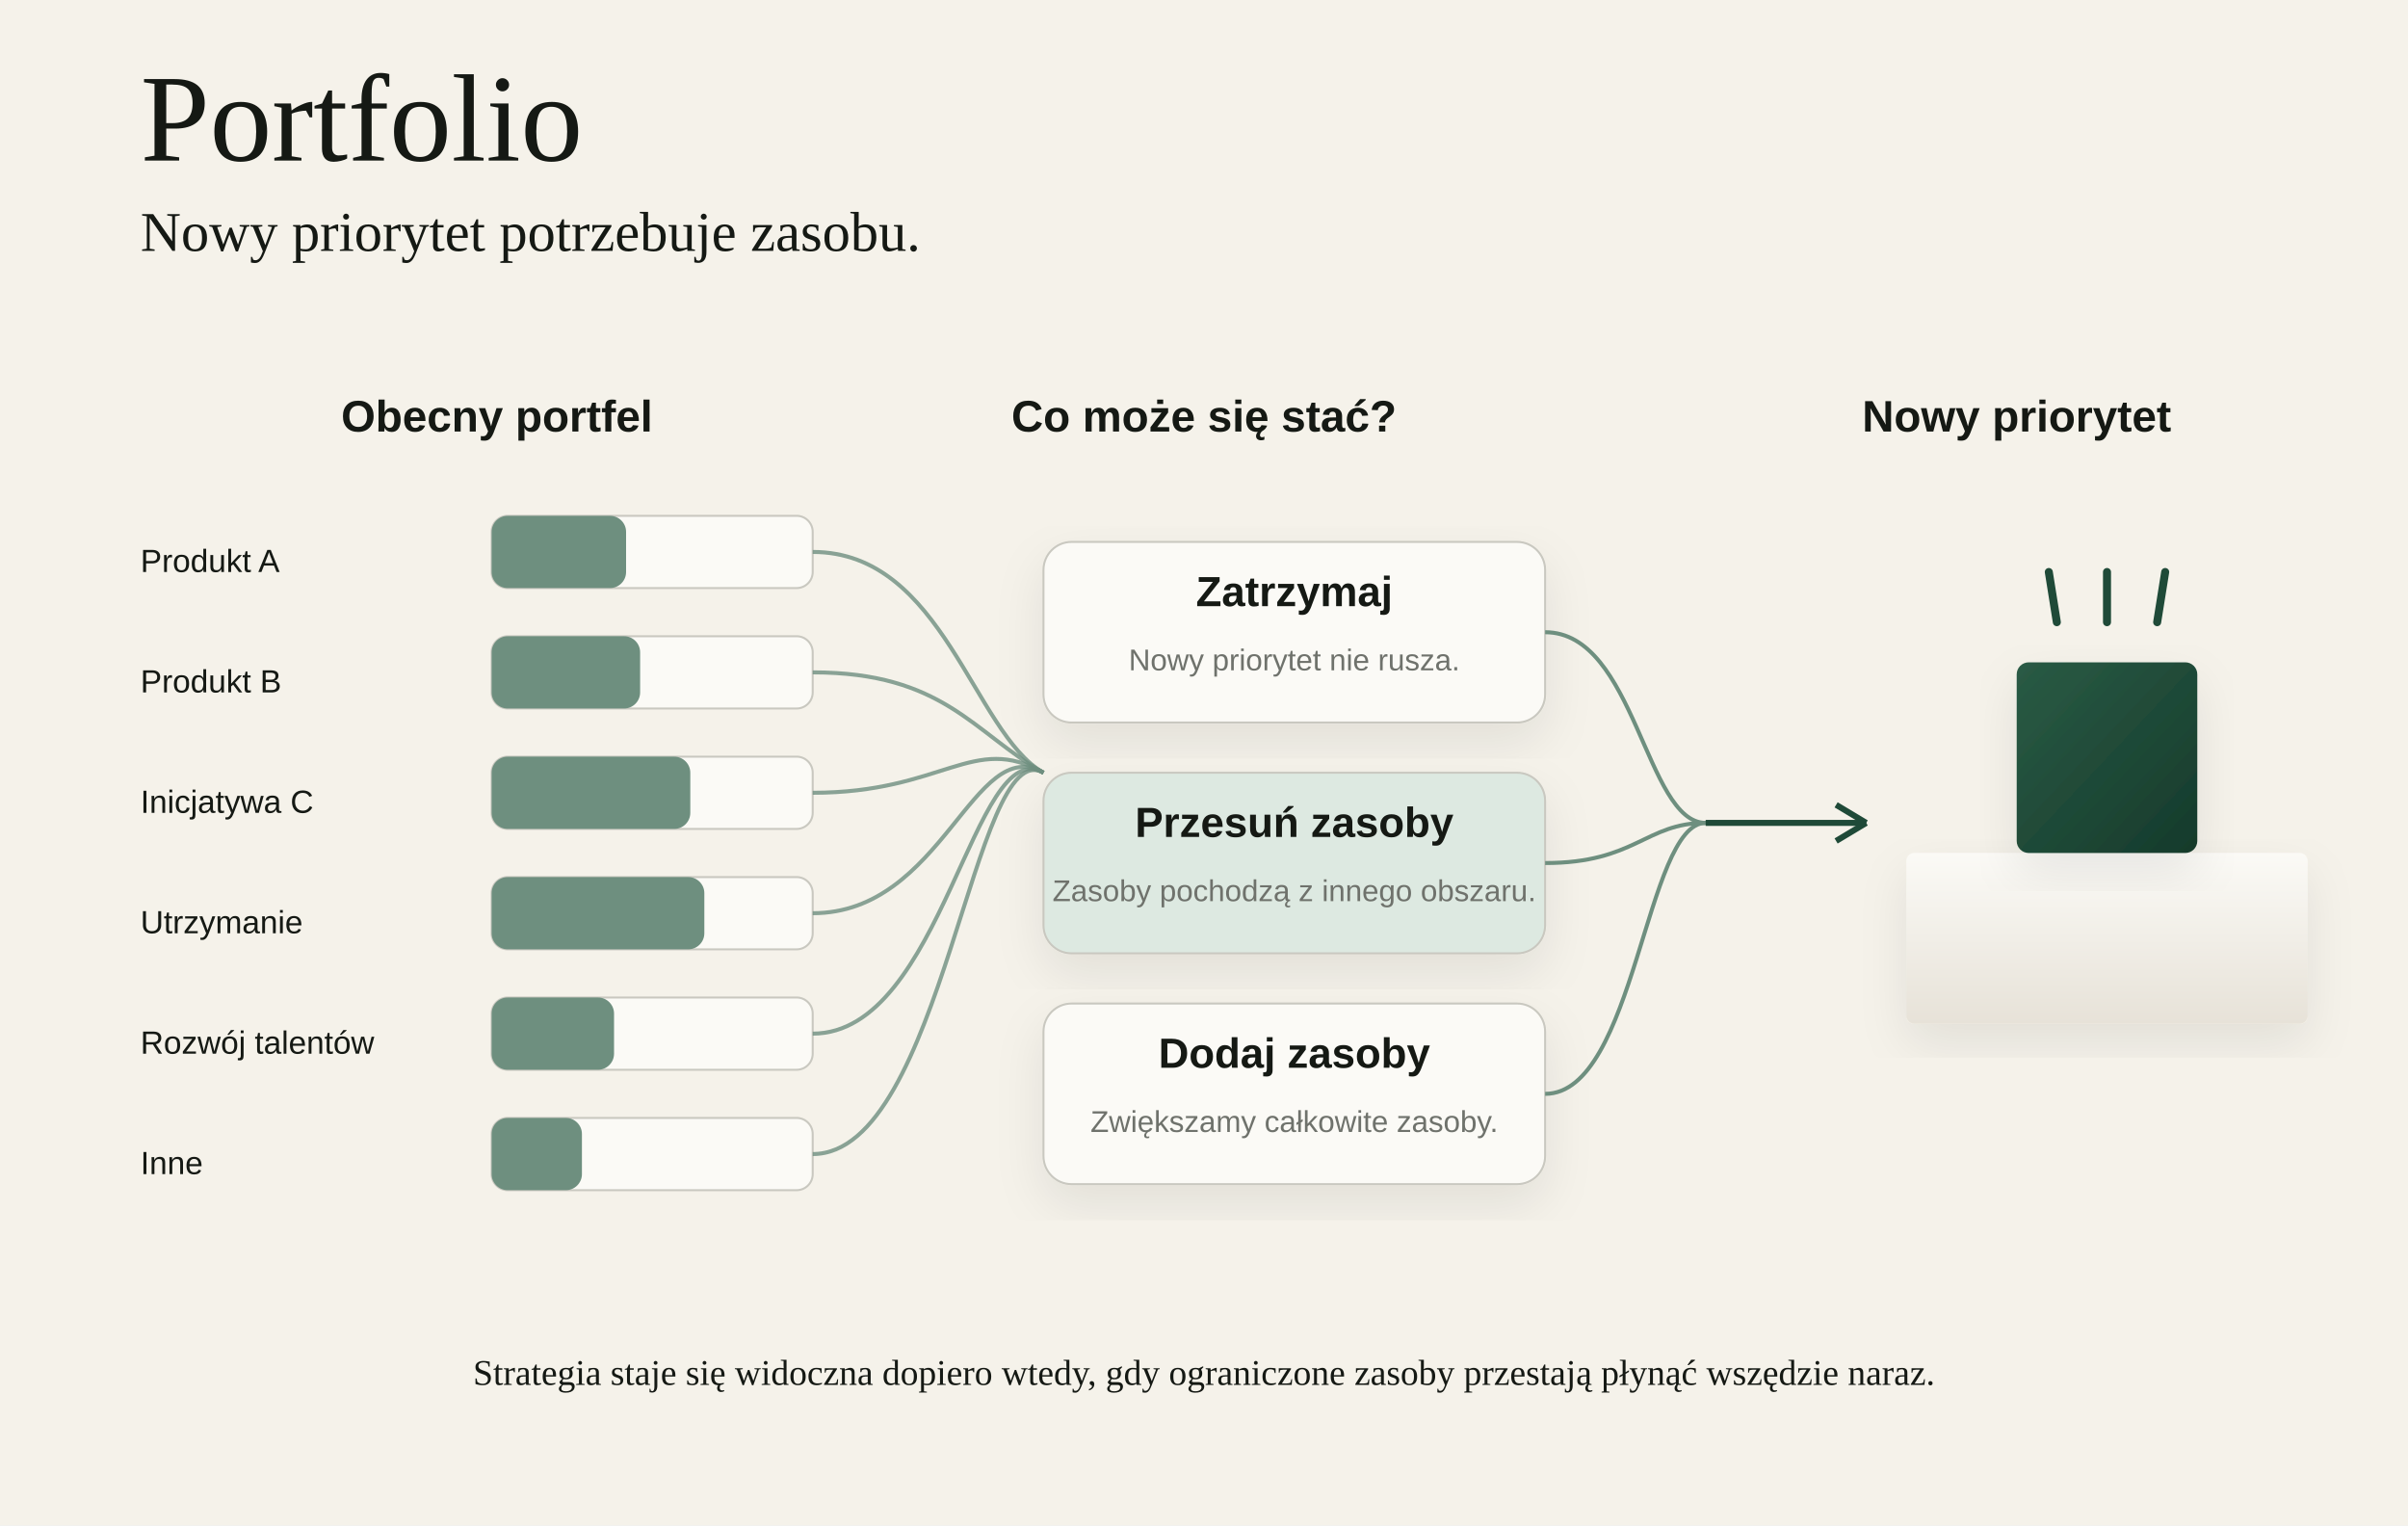
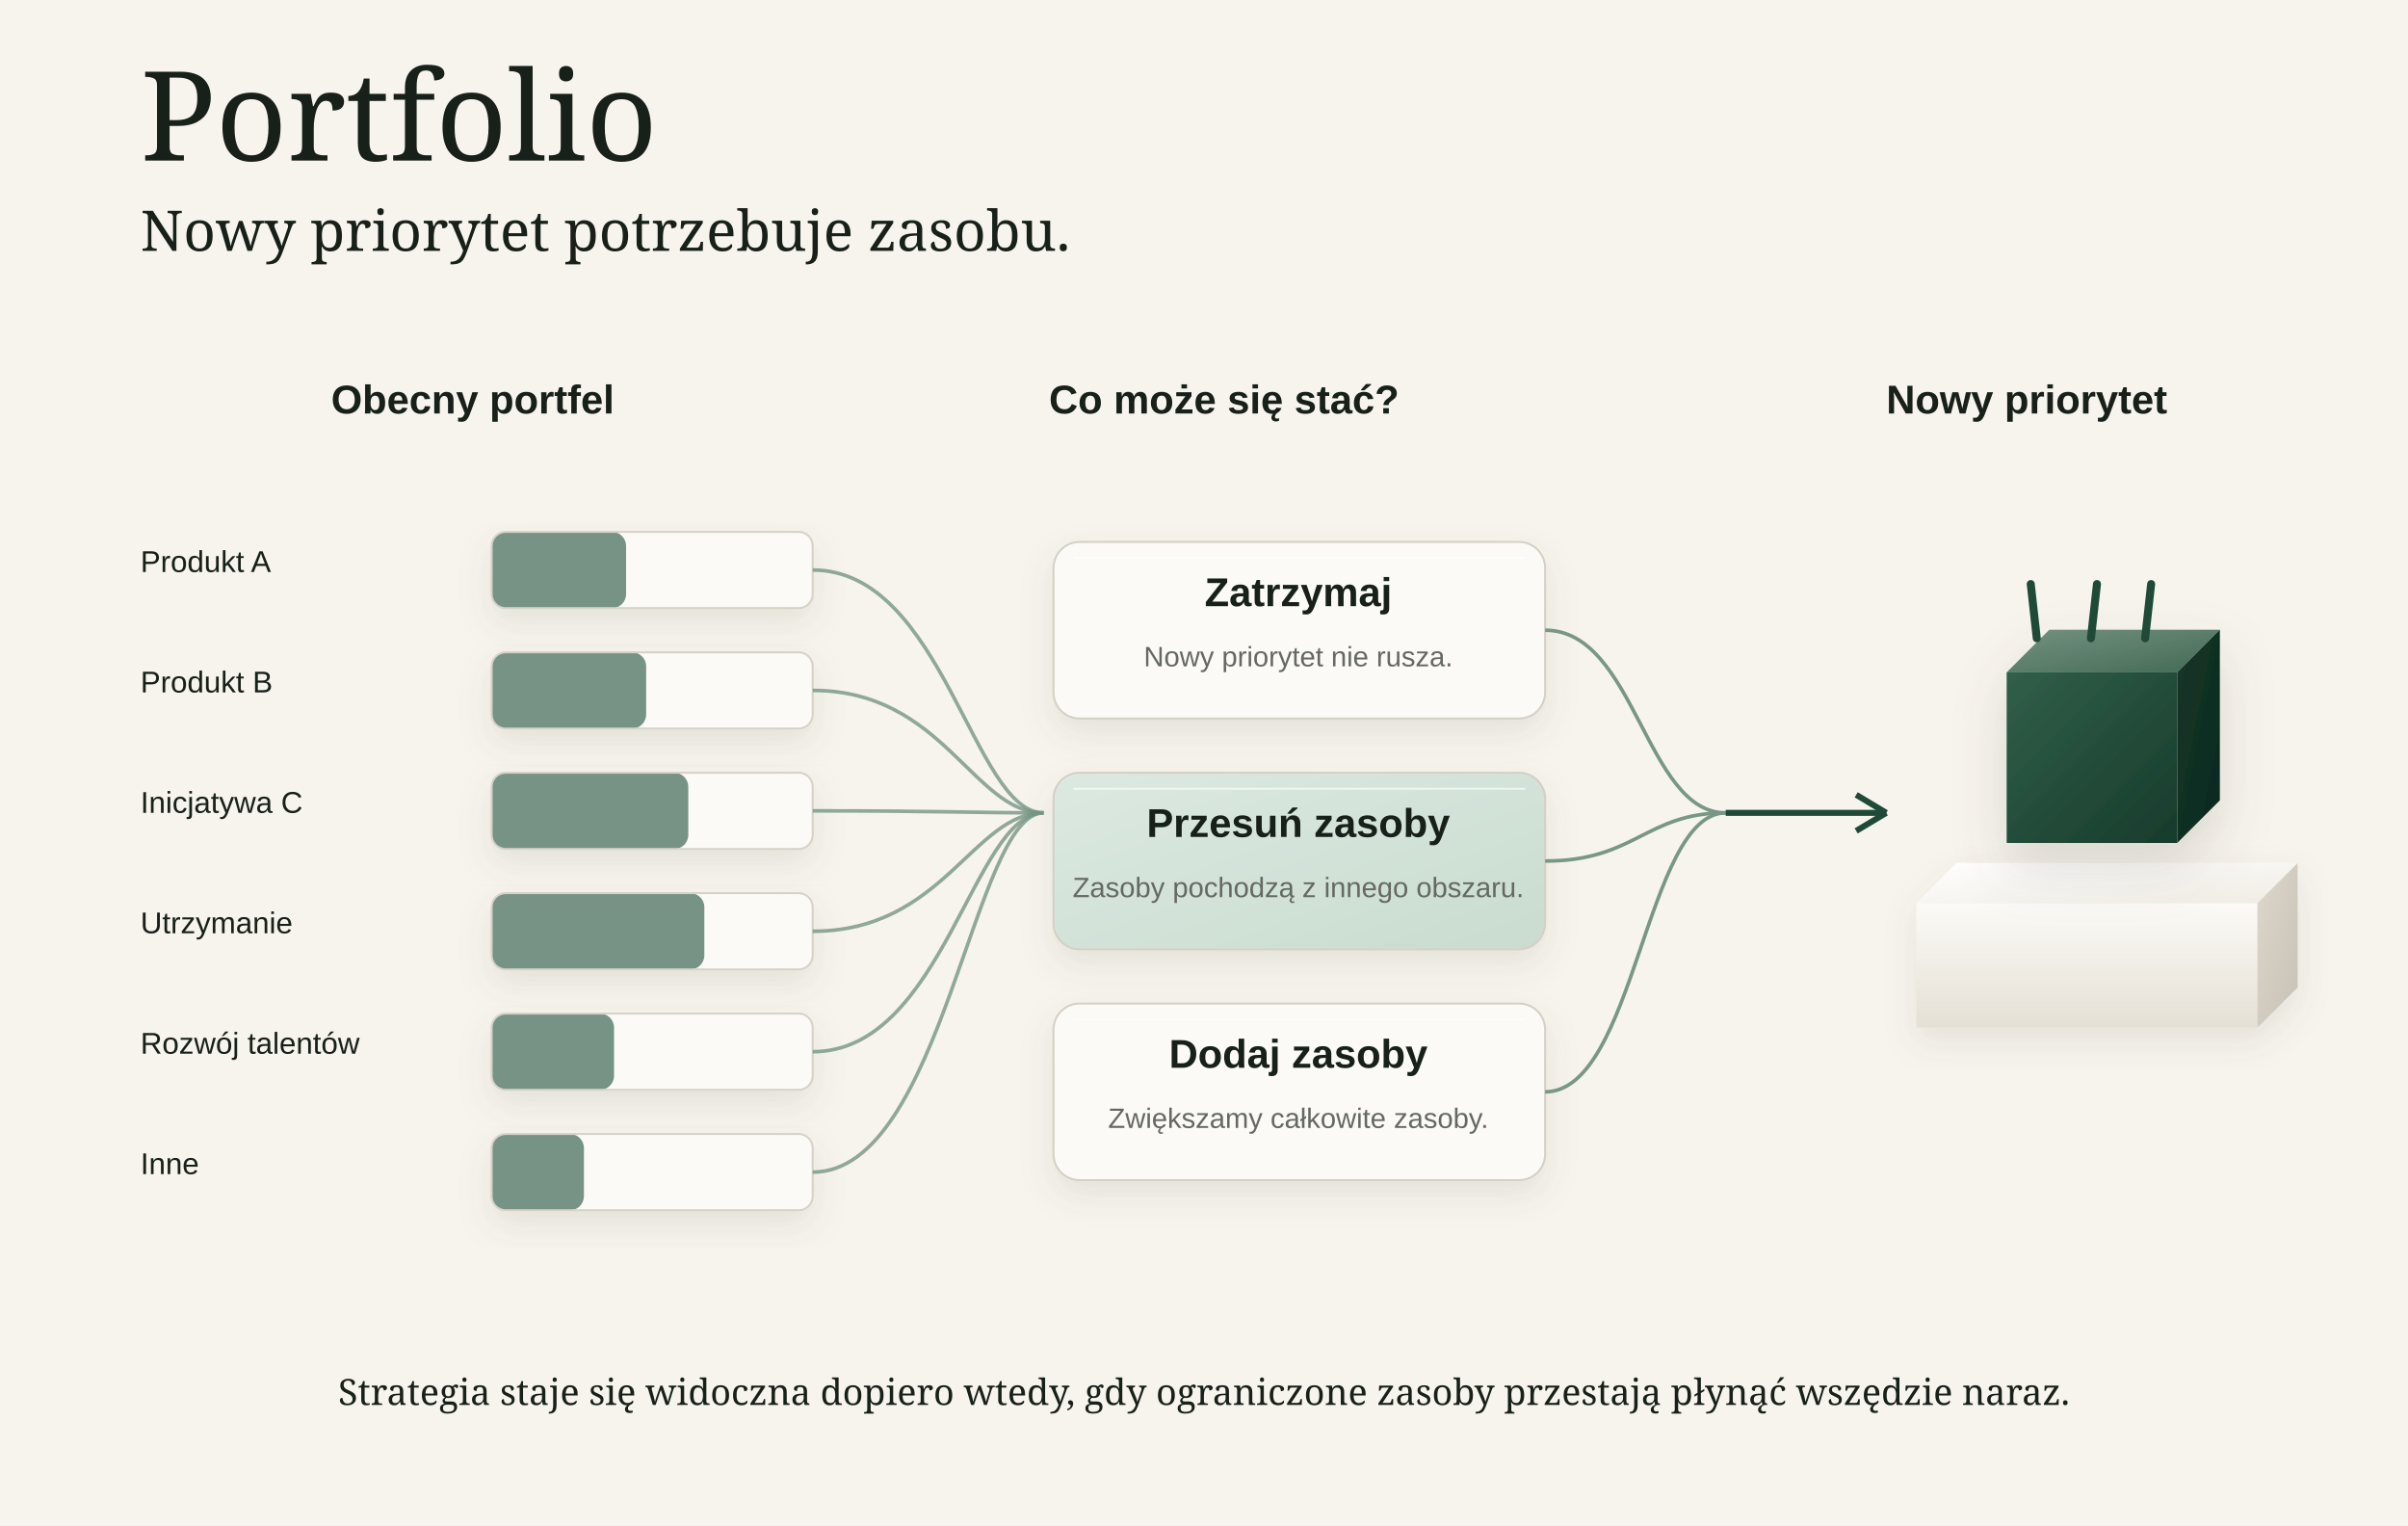
- <svg xmlns="http://www.w3.org/2000/svg" width="1200" height="760" viewBox="0 0 1200 760" role="img" aria-labelledby="title desc">
+ <svg xmlns="http://www.w3.org/2000/svg" width="1200" height="760" viewBox="0 0 1200 760" role="img">
  <defs>
-     <filter id="shadow" x="-20%" y="-20%" width="140%" height="140%">
-       <feDropShadow dx="0" dy="10" stdDeviation="12" flood-color="#000" flood-opacity=".08" />
+     <filter id="shadow" x="-30%" y="-30%" width="160%" height="180%">
+       <feDropShadow dx="0" dy="12" stdDeviation="13" flood-color="#6B645A" flood-opacity=".20" />
    </filter>
-     <linearGradient id="gGreen" x1="0" y1="0" x2="1" y2="1">
-       <stop offset="0" stop-color="#2A5B45" />
-       <stop offset="1" stop-color="#153A2B" />
+     <filter id="softshadow" x="-30%" y="-30%" width="160%" height="180%">
+       <feDropShadow dx="0" dy="7" stdDeviation="8" flood-color="#6B645A" flood-opacity=".13" />
+     </filter>
+     <linearGradient id="greenFront" x1="0" y1="0" x2="1" y2="1">
+       <stop offset="0" stop-color="#315F49" />
+       <stop offset="1" stop-color="#173B2C" />
    </linearGradient>
-     <linearGradient id="gSoft" x1="0" y1="0" x2="0" y2="1">
+     <linearGradient id="greenSide" x1="0" y1="0" x2="1" y2="1">
+       <stop offset="0" stop-color="#153628" />
+       <stop offset="1" stop-color="#0D291E" />
+     </linearGradient>
+     <linearGradient id="greenTop" x1="0" y1="0" x2="1" y2="1">
+       <stop offset="0" stop-color="#749180" />
+       <stop offset="1" stop-color="#426A55" />
+     </linearGradient>
+     <linearGradient id="stoneFront" x1="0" y1="0" x2="0" y2="1">
      <stop offset="0" stop-color="#FBFAF6" />
-       <stop offset="1" stop-color="#E7E2D8" />
+       <stop offset="1" stop-color="#E5E0D5" />
    </linearGradient>
+     <linearGradient id="stoneTop" x1="0" y1="0" x2="1" y2="1">
+       <stop offset="0" stop-color="#FFFFFF" />
+       <stop offset="1" stop-color="#F0ECE4" />
+     </linearGradient>
+     <linearGradient id="stoneSide" x1="0" y1="0" x2="1" y2="1">
+       <stop offset="0" stop-color="#DDD7CC" />
+       <stop offset="1" stop-color="#C8C1B5" />
+     </linearGradient>
+     <linearGradient id="sage" x1="0" y1="0" x2="1" y2="1">
+       <stop offset="0" stop-color="#DCE9E1" />
+       <stop offset="1" stop-color="#C9DCCF" />
+     </linearGradient>
+     <pattern id="marble" width="54" height="54" patternUnits="userSpaceOnUse">
+       <rect width="54" height="54" fill="#234936" />
+       <path d="M-8 39 C8 24,12 8,30 -4 M12 60 C26 46,31 28,58 18 M-5 14 C9 19,18 24,27 38" fill="none" stroke="#8BA394" stroke-width="2" opacity=".45" />
+       <path d="M4 46 C18 36,25 16,43 5 M30 58 C36 42,47 34,62 31" fill="none" stroke="#C7D0C8" stroke-width="1" opacity=".3" />
+     </pattern>
  </defs>
-   <rect width="1200" height="760" fill="#F5F2EA" />
-   <text x="70" y="80" font-family="Georgia, 'Times New Roman', serif" font-size="62" fill="#151914">Portfolio</text>
-   <text x="70" y="125" font-family="Georgia, 'Times New Roman', serif" font-size="28" fill="#151914">Nowy priorytet potrzebuje zasobu.</text>
-   <text x="170" y="215" font-family="Arial, Helvetica, sans-serif" font-size="22" font-weight="700" fill="#151914">Obecny portfel</text>
-   <text x="600" y="215" font-family="Arial, Helvetica, sans-serif" font-size="22" font-weight="700" fill="#151914" text-anchor="middle">Co może się stać?</text>
-   <text x="1005" y="215" font-family="Arial, Helvetica, sans-serif" font-size="22" font-weight="700" fill="#151914" text-anchor="middle">Nowy priorytet</text>
-   <text x="70" y="285" font-family="Arial, Helvetica, sans-serif" font-size="16" fill="#151914">Produkt A</text>
-   <rect x="245" y="257" width="160" height="36" rx="8" fill="#FBFAF6" stroke="#C9C8C0" />
-   <rect x="245" y="257" width="67" height="36" rx="8" fill="#6E8F7F" />
-   <path d="M405 275 C470 275,485 365,520 385" stroke="#6E8F7F" stroke-width="2" fill="none" opacity=".8" />
-   <text x="70" y="345" font-family="Arial, Helvetica, sans-serif" font-size="16" fill="#151914">Produkt B</text>
-   <rect x="245" y="317" width="160" height="36" rx="8" fill="#FBFAF6" stroke="#C9C8C0" />
-   <rect x="245" y="317" width="74" height="36" rx="8" fill="#6E8F7F" />
-   <path d="M405 335 C470 335,485 365,520 385" stroke="#6E8F7F" stroke-width="2" fill="none" opacity=".8" />
-   <text x="70" y="405" font-family="Arial, Helvetica, sans-serif" font-size="16" fill="#151914">Inicjatywa C</text>
-   <rect x="245" y="377" width="160" height="36" rx="8" fill="#FBFAF6" stroke="#C9C8C0" />
-   <rect x="245" y="377" width="99" height="36" rx="8" fill="#6E8F7F" />
-   <path d="M405 395 C470 395,485 365,520 385" stroke="#6E8F7F" stroke-width="2" fill="none" opacity=".8" />
-   <text x="70" y="465" font-family="Arial, Helvetica, sans-serif" font-size="16" fill="#151914">Utrzymanie</text>
-   <rect x="245" y="437" width="160" height="36" rx="8" fill="#FBFAF6" stroke="#C9C8C0" />
-   <rect x="245" y="437" width="106" height="36" rx="8" fill="#6E8F7F" />
-   <path d="M405 455 C470 455,485 365,520 385" stroke="#6E8F7F" stroke-width="2" fill="none" opacity=".8" />
-   <text x="70" y="525" font-family="Arial, Helvetica, sans-serif" font-size="16" fill="#151914">Rozwój talentów</text>
-   <rect x="245" y="497" width="160" height="36" rx="8" fill="#FBFAF6" stroke="#C9C8C0" />
-   <rect x="245" y="497" width="61" height="36" rx="8" fill="#6E8F7F" />
-   <path d="M405 515 C470 515,485 365,520 385" stroke="#6E8F7F" stroke-width="2" fill="none" opacity=".8" />
-   <text x="70" y="585" font-family="Arial, Helvetica, sans-serif" font-size="16" fill="#151914">Inne</text>
-   <rect x="245" y="557" width="160" height="36" rx="8" fill="#FBFAF6" stroke="#C9C8C0" />
-   <rect x="245" y="557" width="45" height="36" rx="8" fill="#6E8F7F" />
-   <path d="M405 575 C470 575,485 365,520 385" stroke="#6E8F7F" stroke-width="2" fill="none" opacity=".8" />
-   <rect x="520" y="270" width="250" height="90" rx="14" fill="#FBFAF6" stroke="#C9C8C0" filter="url(#shadow)" />
-   <text x="645" y="302" font-family="Arial, Helvetica, sans-serif" font-size="21" font-weight="700" fill="#151914" text-anchor="middle">Zatrzymaj</text>
-   <text x="645" y="334" font-family="Arial, Helvetica, sans-serif" font-size="15" fill="#6F726C" text-anchor="middle">Nowy priorytet nie rusza.</text>
-   <path d="M770 315 C815 315,820 410,850 410" stroke="#6E8F7F" stroke-width="2" fill="none" />
-   <rect x="520" y="385" width="250" height="90" rx="14" fill="#DDE9E1" stroke="#C9C8C0" filter="url(#shadow)" />
-   <text x="645" y="417" font-family="Arial, Helvetica, sans-serif" font-size="21" font-weight="700" fill="#151914" text-anchor="middle">Przesuń zasoby</text>
-   <text x="645" y="449" font-family="Arial, Helvetica, sans-serif" font-size="15" fill="#6F726C" text-anchor="middle">Zasoby pochodzą z innego obszaru.</text>
-   <path d="M770 430 C815 430,820 410,850 410" stroke="#6E8F7F" stroke-width="2" fill="none" />
-   <rect x="520" y="500" width="250" height="90" rx="14" fill="#FBFAF6" stroke="#C9C8C0" filter="url(#shadow)" />
-   <text x="645" y="532" font-family="Arial, Helvetica, sans-serif" font-size="21" font-weight="700" fill="#151914" text-anchor="middle">Dodaj zasoby</text>
-   <text x="645" y="564" font-family="Arial, Helvetica, sans-serif" font-size="15" fill="#6F726C" text-anchor="middle">Zwiększamy całkowite zasoby.</text>
-   <path d="M770 545 C815 545,820 410,850 410" stroke="#6E8F7F" stroke-width="2" fill="none" />
-   <line x1="850" y1="410" x2="930" y2="410" stroke="#1F4A38" stroke-width="3" />
-   <path d="M930 410 l-15 -9 M930 410 l-15 9" stroke="#1F4A38" stroke-width="3" fill="none" />
-   <rect x="950" y="425" width="200" height="85" rx="4" fill="url(#gSoft)" filter="url(#shadow)" />
-   <rect x="1005" y="330" width="90" height="95" rx="6" fill="url(#gGreen)" filter="url(#shadow)" />
-   <line x1="1025" y1="310" x2="1021" y2="285" stroke="#1F4A38" stroke-width="4" stroke-linecap="round" />
-   <line x1="1050" y1="310" x2="1050" y2="285" stroke="#1F4A38" stroke-width="4" stroke-linecap="round" />
-   <line x1="1075" y1="310" x2="1079" y2="285" stroke="#1F4A38" stroke-width="4" stroke-linecap="round" />
-   <text x="600" y="690" font-family="Georgia, 'Times New Roman', serif" font-size="18" fill="#151914" text-anchor="middle">Strategia staje się widoczna dopiero wtedy, gdy ograniczone zasoby przestają płynąć wszędzie naraz.</text>
+   <rect width="1200" height="760" fill="#F7F4ED" />
+   <text x="70" y="80" font-family="Georgia,serif" font-size="62" fill="#172019">Portfolio</text>
+   <text x="70" y="125" font-family="Georgia,serif" font-size="28" fill="#172019">Nowy priorytet potrzebuje zasobu.</text>
+   <text x="165" y="206" font-family="Arial" font-size="20" font-weight="700" fill="#172019">Obecny portfel</text>
+   <text x="610" y="206" font-family="Arial" font-size="20" font-weight="700" fill="#172019" text-anchor="middle">Co może się stać?</text>
+   <text x="1010" y="206" font-family="Arial" font-size="20" font-weight="700" fill="#172019" text-anchor="middle">Nowy priorytet</text>
+   <text x="70" y="285" font-family="Arial" font-size="15" fill="#172019">Produkt A</text>
+   <g filter="url(#softshadow)">
+     <rect x="245" y="265" width="160" height="38" rx="7" fill="#FBFAF6" />
+     <rect x="245" y="265" width="67" height="38" rx="7" fill="#769386" />
+     <rect x="245" y="265" width="160" height="38" rx="7" fill="none" stroke="#D7D2C8" />
+   </g>
+   <path d="M405 284 C470 284,485 405,520 405" stroke="#789786" stroke-width="1.8" fill="none" opacity=".82" />
+   <text x="70" y="345" font-family="Arial" font-size="15" fill="#172019">Produkt B</text>
+   <g filter="url(#softshadow)">
+     <rect x="245" y="325" width="160" height="38" rx="7" fill="#FBFAF6" />
+     <rect x="245" y="325" width="77" height="38" rx="7" fill="#769386" />
+     <rect x="245" y="325" width="160" height="38" rx="7" fill="none" stroke="#D7D2C8" />
+   </g>
+   <path d="M405 344 C470 344,485 405,520 405" stroke="#789786" stroke-width="1.8" fill="none" opacity=".82" />
+   <text x="70" y="405" font-family="Arial" font-size="15" fill="#172019">Inicjatywa C</text>
+   <g filter="url(#softshadow)">
+     <rect x="245" y="385" width="160" height="38" rx="7" fill="#FBFAF6" />
+     <rect x="245" y="385" width="98" height="38" rx="7" fill="#769386" />
+     <rect x="245" y="385" width="160" height="38" rx="7" fill="none" stroke="#D7D2C8" />
+   </g>
+   <path d="M405 404 C470 404,485 405,520 405" stroke="#789786" stroke-width="1.8" fill="none" opacity=".82" />
+   <text x="70" y="465" font-family="Arial" font-size="15" fill="#172019">Utrzymanie</text>
+   <g filter="url(#softshadow)">
+     <rect x="245" y="445" width="160" height="38" rx="7" fill="#FBFAF6" />
+     <rect x="245" y="445" width="106" height="38" rx="7" fill="#769386" />
+     <rect x="245" y="445" width="160" height="38" rx="7" fill="none" stroke="#D7D2C8" />
+   </g>
+   <path d="M405 464 C470 464,485 405,520 405" stroke="#789786" stroke-width="1.8" fill="none" opacity=".82" />
+   <text x="70" y="525" font-family="Arial" font-size="15" fill="#172019">Rozwój talentów</text>
+   <g filter="url(#softshadow)">
+     <rect x="245" y="505" width="160" height="38" rx="7" fill="#FBFAF6" />
+     <rect x="245" y="505" width="61" height="38" rx="7" fill="#769386" />
+     <rect x="245" y="505" width="160" height="38" rx="7" fill="none" stroke="#D7D2C8" />
+   </g>
+   <path d="M405 524 C470 524,485 405,520 405" stroke="#789786" stroke-width="1.8" fill="none" opacity=".82" />
+   <text x="70" y="585" font-family="Arial" font-size="15" fill="#172019">Inne</text>
+   <g filter="url(#softshadow)">
+     <rect x="245" y="565" width="160" height="38" rx="7" fill="#FBFAF6" />
+     <rect x="245" y="565" width="46" height="38" rx="7" fill="#769386" />
+     <rect x="245" y="565" width="160" height="38" rx="7" fill="none" stroke="#D7D2C8" />
+   </g>
+   <path d="M405 584 C470 584,485 405,520 405" stroke="#789786" stroke-width="1.8" fill="none" opacity=".82" />
+   <g filter="url(#softshadow)">
+     <rect x="525" y="270" width="245" height="88" rx="13" fill="#FBFAF6" stroke="#D5D0C6" />
+     <path d="M535 278 h225" stroke="#fff" opacity=".6" />
+   </g>
+   <text x="647" y="302" font-family="Arial" font-size="20" font-weight="700" fill="#172019" text-anchor="middle">Zatrzymaj</text>
+   <text x="647" y="332" font-family="Arial" font-size="14" fill="#656961" text-anchor="middle">Nowy priorytet nie rusza.</text>
+   <path d="M770 314 C815 314,820 405,860 405" stroke="#789786" stroke-width="1.8" fill="none" />
+   <g filter="url(#softshadow)">
+     <rect x="525" y="385" width="245" height="88" rx="13" fill="url(#sage)" stroke="#D5D0C6" />
+     <path d="M535 393 h225" stroke="#fff" opacity=".6" />
+   </g>
+   <text x="647" y="417" font-family="Arial" font-size="20" font-weight="700" fill="#172019" text-anchor="middle">Przesuń zasoby</text>
+   <text x="647" y="447" font-family="Arial" font-size="14" fill="#656961" text-anchor="middle">Zasoby pochodzą z innego obszaru.</text>
+   <path d="M770 429 C815 429,820 405,860 405" stroke="#789786" stroke-width="1.8" fill="none" />
+   <g filter="url(#softshadow)">
+     <rect x="525" y="500" width="245" height="88" rx="13" fill="#FBFAF6" stroke="#D5D0C6" />
+     <path d="M535 508 h225" stroke="#fff" opacity=".6" />
+   </g>
+   <text x="647" y="532" font-family="Arial" font-size="20" font-weight="700" fill="#172019" text-anchor="middle">Dodaj zasoby</text>
+   <text x="647" y="562" font-family="Arial" font-size="14" fill="#656961" text-anchor="middle">Zwiększamy całkowite zasoby.</text>
+   <path d="M770 544 C815 544,820 405,860 405" stroke="#789786" stroke-width="1.8" fill="none" />
+   <line x1="860" y1="405" x2="940" y2="405" stroke="#1F4A38" stroke-width="3" />
+   <path d="M940 405 l-15 -9 M940 405 l-15 9" stroke="#1F4A38" stroke-width="3" fill="none" />
+   <g filter="url(#softshadow)">
+     <polygon points="955,450 1125,450 1145,430 975,430" fill="url(#stoneTop)" />
+     <polygon points="955,450 1125,450 1125,512 955,512" fill="url(#stoneFront)" />
+     <polygon points="1125,450 1145,430 1145,492 1125,512" fill="url(#stoneSide)" />
+   </g>
+   <g filter="url(#shadow)">
+     <polygon points="1000,335 1085,335 1106.25,313.75 1021.25,313.75" fill="url(#greenTop)" />
+     <polygon points="1000,335 1085,335 1085,420 1000,420" fill="url(#greenFront)" />
+     <polygon points="1085,335 1106.25,313.75 1106.25,398.75 1085,420" fill="url(#greenSide)" />
+   </g>
+   <line x1="1015" y1="318" x2="1012" y2="291" stroke="#1F4A38" stroke-width="4" stroke-linecap="round" />
+   <line x1="1042" y1="318" x2="1045" y2="291" stroke="#1F4A38" stroke-width="4" stroke-linecap="round" />
+   <line x1="1069" y1="318" x2="1072" y2="291" stroke="#1F4A38" stroke-width="4" stroke-linecap="round" />
+   <text x="600" y="700" font-family="Georgia,serif" font-size="18" fill="#172019" text-anchor="middle">Strategia staje się widoczna dopiero wtedy, gdy ograniczone zasoby przestają płynąć wszędzie naraz.</text>
</svg>
